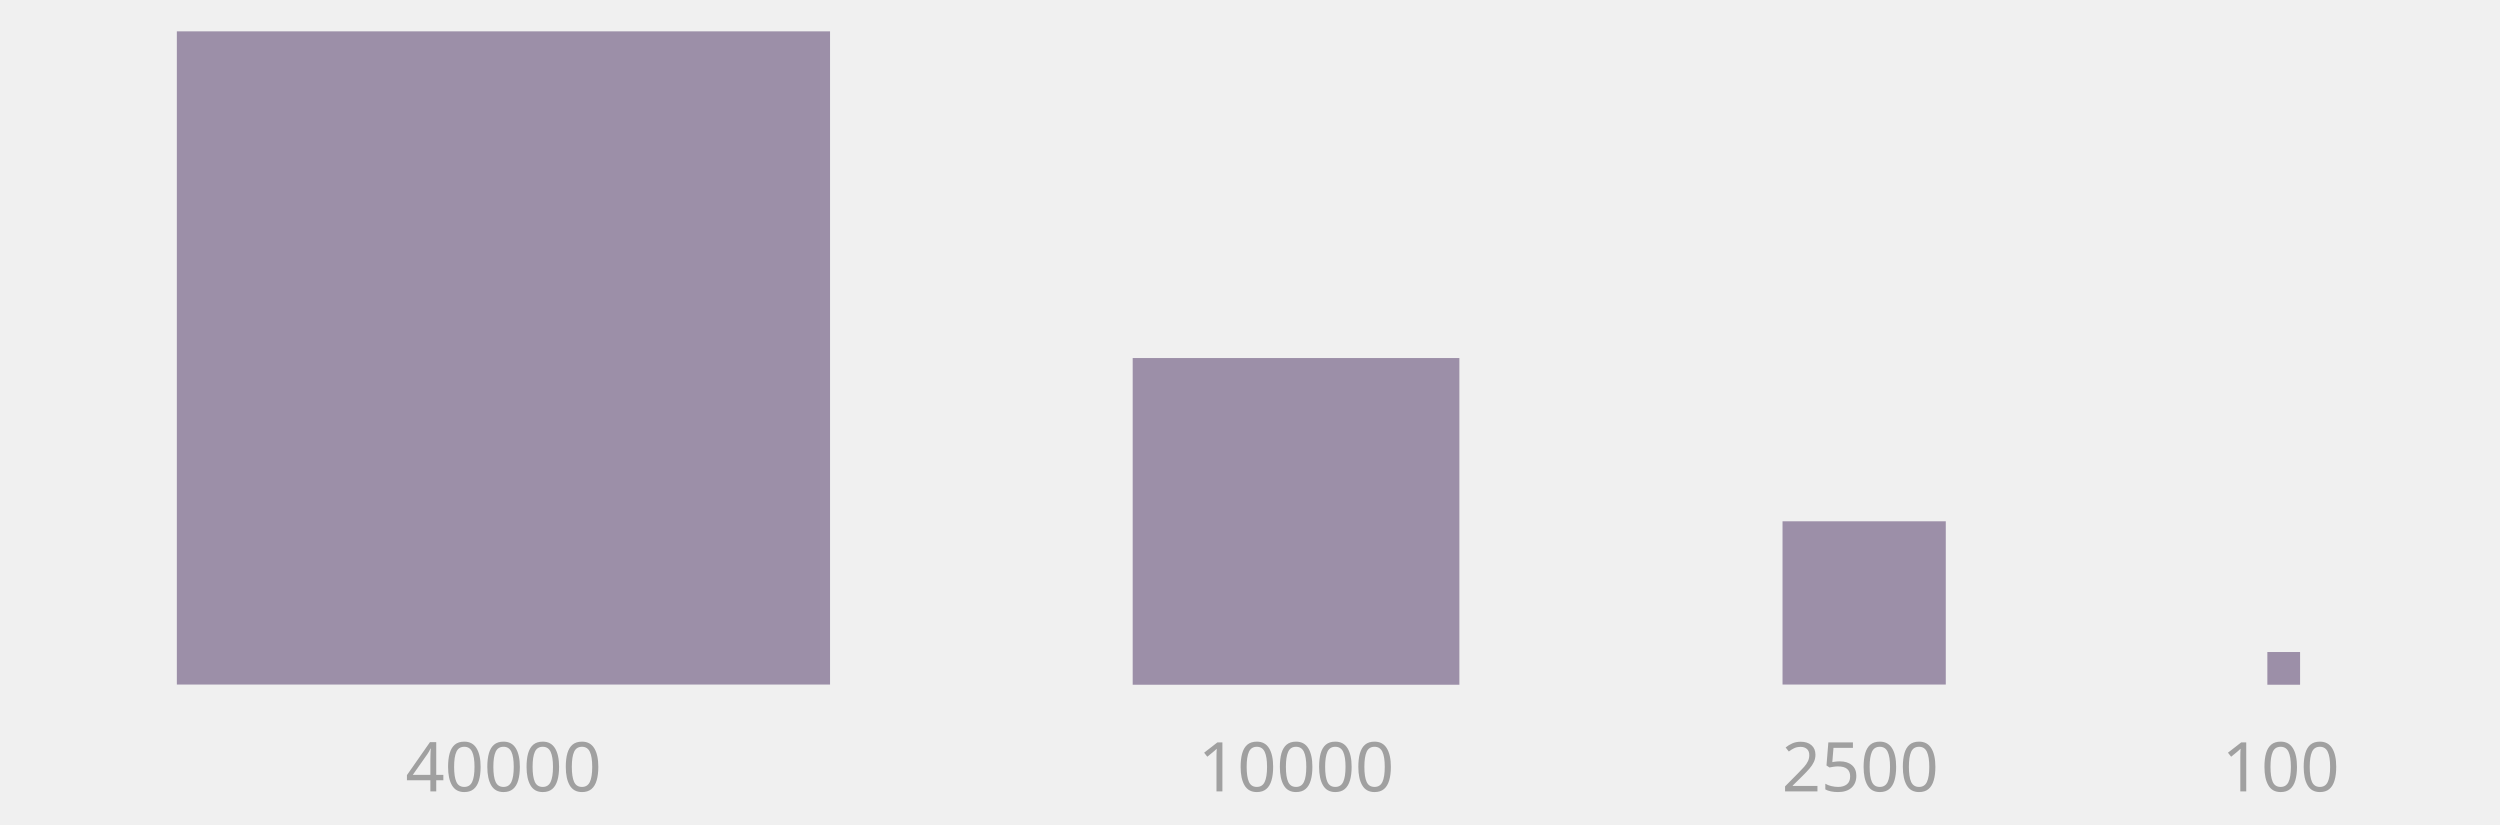
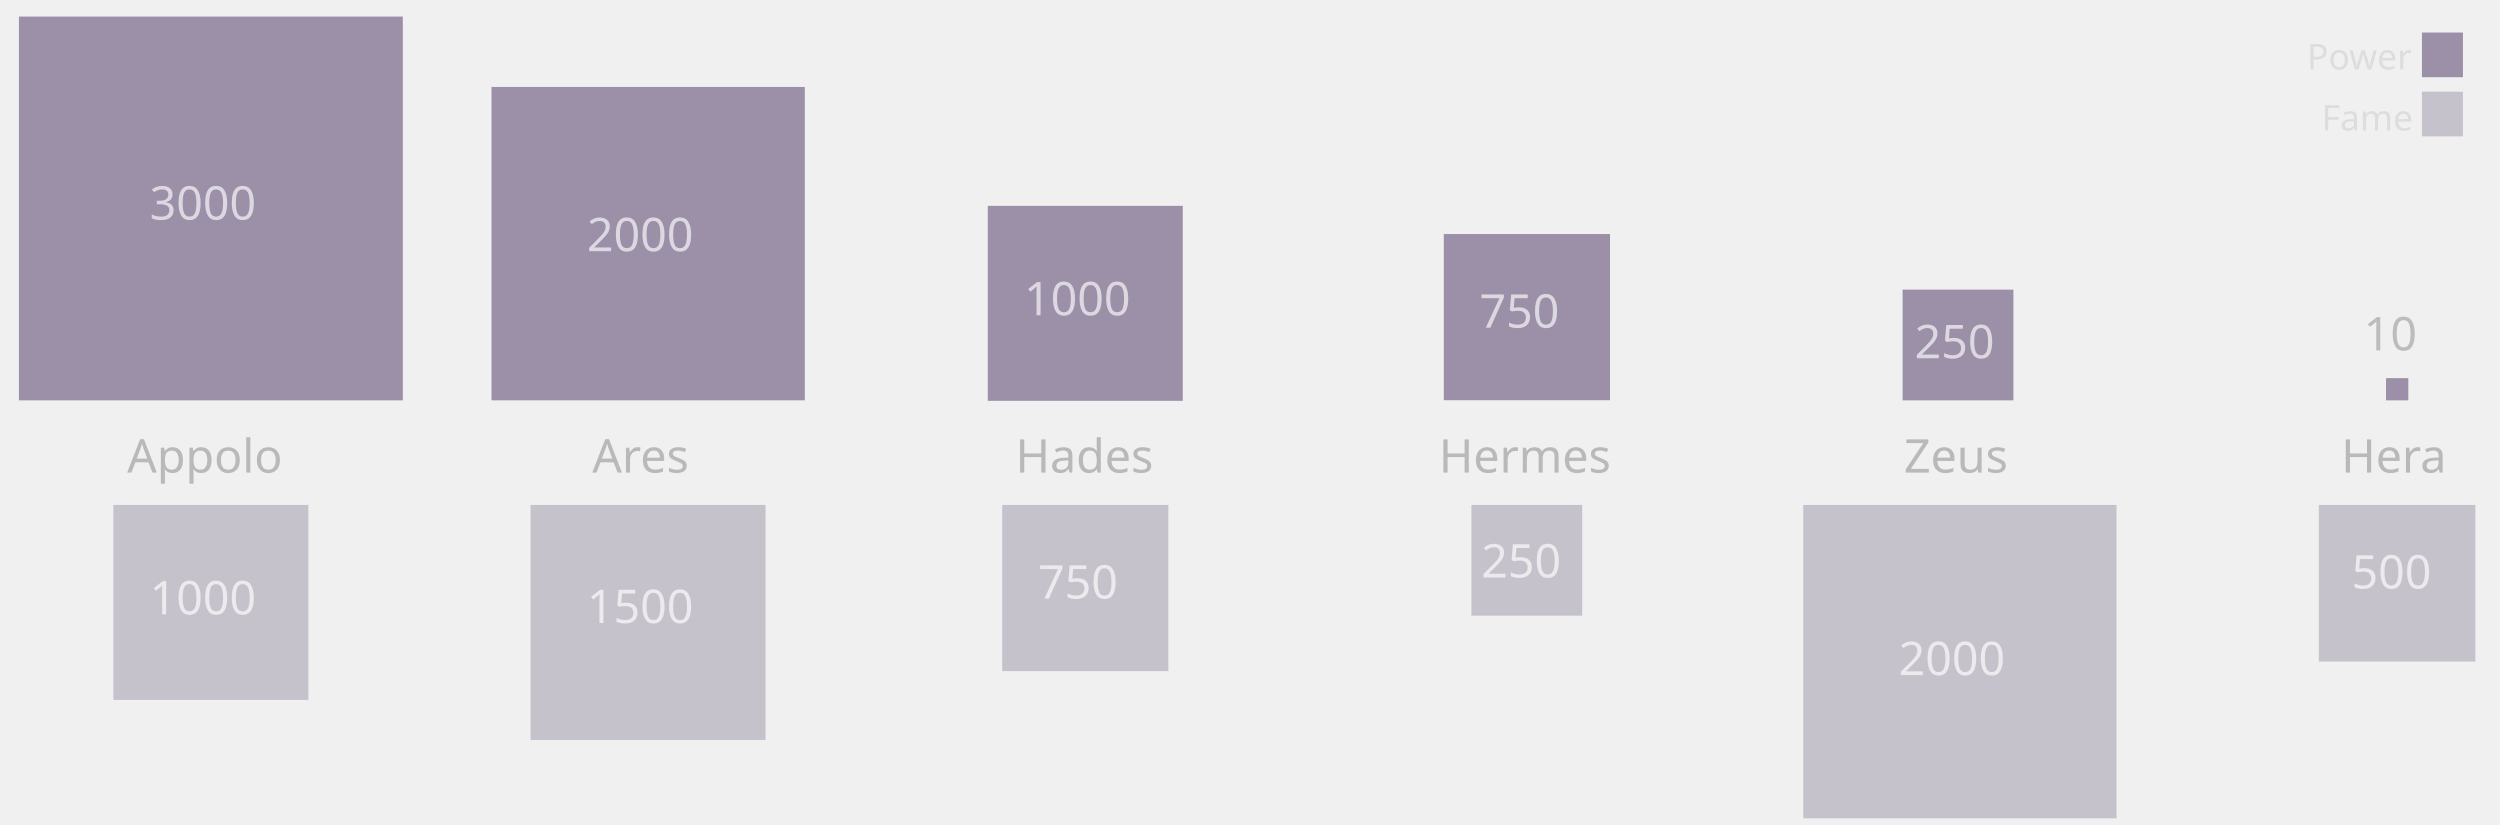
- <svg xmlns="http://www.w3.org/2000/svg" version="1.1" id="Layer_1" x="0px" y="0px" viewBox="0 0 1268 418" style="enable-background:new 0 0 1268 418;" xml:space="preserve">
-   <style type="text/css">
- 	.st0{fill:#9C8FA8;}
- 	.st1{fill:#A0A0A0;}
- 	.st2{font-family:'RobotoMono-Regular';}
- 	.st3{font-size:34.791px;}
- 	.st4{stroke:#000000;stroke-width:0.5;stroke-miterlimit:10;}
- 	.st5{fill:#E8C69E;}
- </style>
-   <g id="Layer_2_1_">
- </g>
-   <rect x="89.7" y="15.9" class="st0" width="331.3" height="331.3" />
-   <g id="Layer_2_2_">
- </g>
-   <rect x="574.5" y="181.6" class="st0" width="165.7" height="165.7" />
-   <g id="Layer_2_3_">
- </g>
-   <rect x="904.1" y="264.4" class="st0" width="82.8" height="82.8" />
-   <g id="Layer_2_4_">
- </g>
-   <rect x="1150" y="330.7" class="st0" width="16.6" height="16.6" />
-   <text transform="matrix(1 0 0 1 205.6621 401.3926)" class="st1 st2 st3">40000</text>
-   <text transform="matrix(1 0 0 1 607.6411 401.3926)" class="st1 st2 st3">10000</text>
-   <text transform="matrix(1 0 0 1 903.7158 401.3926)" class="st1 st2 st3">2500</text>
-   <text transform="matrix(1 0 0 1 1126.928 401.3926)" class="st1 st2 st3">100</text>
-   <g>
-     <g>
- 	</g>
+ <svg xmlns="http://www.w3.org/2000/svg" width="1268" height="418" viewBox="0 0 1268 418">
+   <defs>
+     <style>.a,.g{isolation:isolate;}.a,.d,.f{font-size:23.6px;}.a{fill:#b9b9ba;}.a,.d,.f,.g{font-family:Roboto Mono;}.b{fill:#9c8fa8;}.c{opacity:0.65;}.d{fill:#fff;}.e{fill:#c6c2cc;}.f{fill:#a0a0a0;}.g{font-size:18px;fill:#ddd;}</style>
+   </defs>
+   <text class="a" transform="translate(300.4 239.7)">Ares</text>
+   <rect class="b" x="249.3" y="44.1" width="158.9" height="158.94" />
+   <g class="c">
+     <text class="d" transform="translate(297.7 127.4)">2000</text>
  </g>
-   <g>
-     <g>
-       <g>
-         <g>
-           <path class="st4" d="M411,552v-85.8c47.4,0,85.8,38.4,85.8,85.8c0,47.4-38.4,85.8-85.8,85.8s-85.8-38.4-85.8-85.8      c0-47.4,38.4-85.8,85.8-85.8l0,0V552z" />
-           <path class="st4" d="M607,552v-42.9c23.7,0,42.9,19.2,42.9,42.9s-19.2,42.9-42.9,42.9s-42.9-19.2-42.9-42.9s19.2-42.9,42.9-42.9      l0,0V552z" />
-           <path class="st4" d="M803,552v-21.4c11.8,0,21.4,9.6,21.4,21.4s-9.6,21.4-21.4,21.4s-21.4-9.6-21.4-21.4s9.6-21.4,21.4-21.4l0,0      V552z" />
-           <path class="st4" d="M999,552v-4.3c2.4,0,4.3,1.9,4.3,4.3s-1.9,4.3-4.3,4.3s-4.3-1.9-4.3-4.3s1.9-4.3,4.3-4.3l0,0V552z" />
-         </g>
-       </g>
-     </g>
-     <g>
-       <g>
- 		</g>
-     </g>
+   <rect class="e" x="914.6" y="256.1" width="158.9" height="158.94" />
+   <g class="c">
+     <text class="d" transform="translate(963 342.4)">2000</text>
  </g>
-   <text transform="matrix(1 0 0 1 398.1979 868.5493)" class="st1 st2" style="font-size:18.825px;">40000</text>
-   <text transform="matrix(1 0 0 1 615.7057 868.5493)" class="st1 st2" style="font-size:18.825px;">10000</text>
-   <text transform="matrix(1 0 0 1 775.9103 868.5493)" class="st1 st2" style="font-size:18.825px;">2500</text>
-   <text transform="matrix(1 0 0 1 896.6877 868.5493)" class="st1 st2" style="font-size:18.825px;">100</text>
-   <g>
-     <path class="st5" d="M427.4,766.4v-76.9c42.5,0,76.9,34.4,76.9,76.9c0,42.5-34.4,76.9-76.9,76.9s-76.9-34.4-76.9-76.9   c0-42.5,34.4-76.9,76.9-76.9l0,0V766.4z" />
-     <path class="st5" d="M644.3,804.1v-38.4c21.2,0,38.4,17.2,38.4,38.4s-17.2,38.4-38.4,38.4c-21.2,0-38.4-17.2-38.4-38.4   s17.2-38.4,38.4-38.4l0,0V804.1z" />
-     <path class="st5" d="M798.5,823.8v-19.2c10.6,0,19.2,8.6,19.2,19.2c0,10.6-8.6,19.2-19.2,19.2s-19.2-8.6-19.2-19.2   c0-10.6,8.6-19.2,19.2-19.2l0,0V823.8z" />
-     <path class="st5" d="M913.6,835.5v-3.8c2.1,0,3.8,1.7,3.8,3.8s-1.7,3.8-3.8,3.8s-3.8-1.7-3.8-3.8s1.7-3.8,3.8-3.8l0,0V835.5z" />
+   <text class="a" transform="translate(64.5 239.7)">Appolo</text>
+   <rect class="b" x="9.6" y="8.4" width="194.7" height="194.66" />
+   <g class="c">
+     <text class="d" transform="translate(75.9 111.4)">3000</text>
  </g>
+   <rect class="e" x="57.5" y="256.1" width="98.9" height="98.9" />
+   <g class="c">
+     <text class="d" transform="translate(75.9 311.6)">1000</text>
+   </g>
+   <text class="a" transform="translate(515.1 239.7)">Hades</text>
+   <rect class="b" x="501" y="104.4" width="98.9" height="98.9" />
+   <g class="c">
+     <text class="d" transform="translate(519.4 159.9)">1000</text>
+   </g>
+   <rect class="e" x="508.3" y="256.1" width="84.3" height="84.29" />
+   <g class="c">
+     <text class="d" transform="translate(526.5 303.6)">750</text>
+   </g>
+   <text class="a" transform="translate(965.7 239.7)">Zeus</text>
+   <rect class="e" x="269.1" y="256.1" width="119.2" height="119.2" />
+   <g class="c">
+     <text class="d" transform="translate(297.7 316)">1500</text>
+   </g>
+   <rect class="b" x="965" y="146.9" width="56.2" height="56.16" />
+   <g class="c">
+     <text class="d" transform="translate(971.1 181.7)">250</text>
+   </g>
+   <text class="a" transform="translate(729.8 239.7)">Hermes</text>
+   <rect class="b" x="732.3" y="118.7" width="84.3" height="84.29" />
+   <g class="c">
+     <text class="d" transform="translate(750.4 166.2)">750</text>
+   </g>
+   <rect class="e" x="746.3" y="256.1" width="56.2" height="56.16" />
+   <g class="c">
+     <text class="d" transform="translate(751.3 292.9)">250</text>
+   </g>
+   <text class="a" transform="translate(1187.5 239.7)">Hera</text>
+   <rect class="b" x="1210.2" y="191.8" width="11.3" height="11.26" />
+   <g class="c">
+     <text class="f" transform="translate(1198.9 177.7)">10</text>
+   </g>
+   <rect class="e" x="1176.1" y="256.1" width="79.4" height="79.42" />
+   <g class="c">
+     <text class="d" transform="translate(1192.7 298.5)">500</text>
+   </g>
+   <text class="g" transform="translate(1170.1 35.2)">Power</text>
+   <text class="g" transform="translate(1177.5 66.2)">Fame</text>
+   <rect class="b" x="1228.4" y="16.5" width="20.8" height="22.66" />
+   <rect class="e" x="1228.4" y="46.5" width="20.8" height="22.66" />
</svg>
